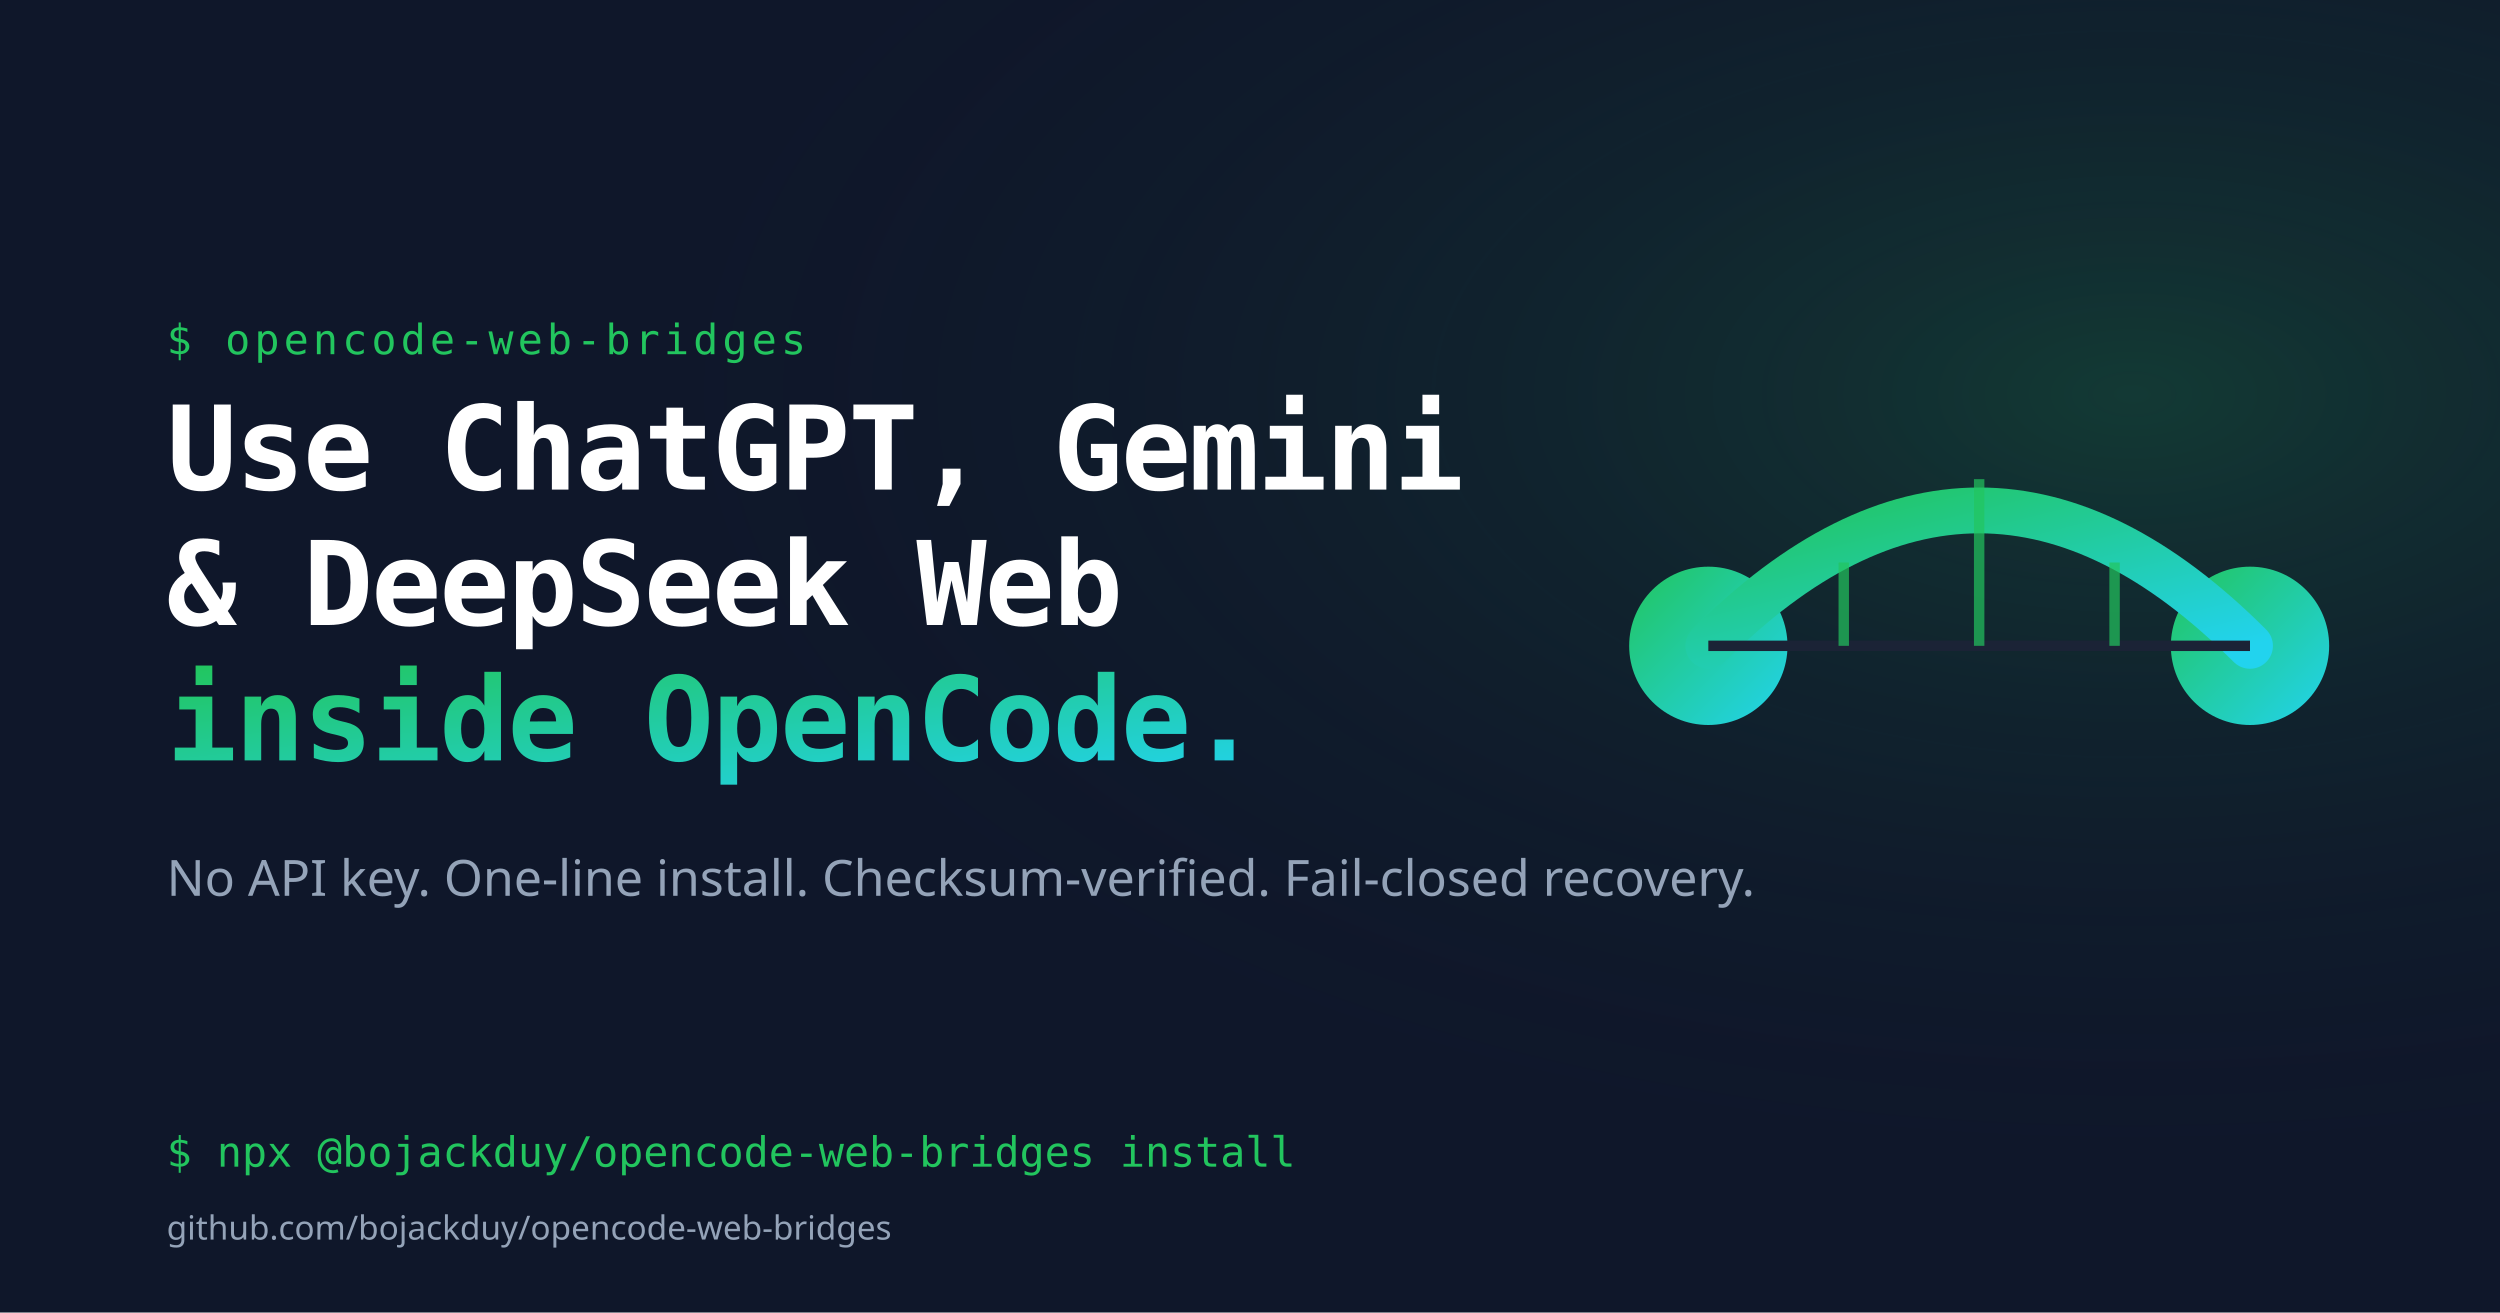
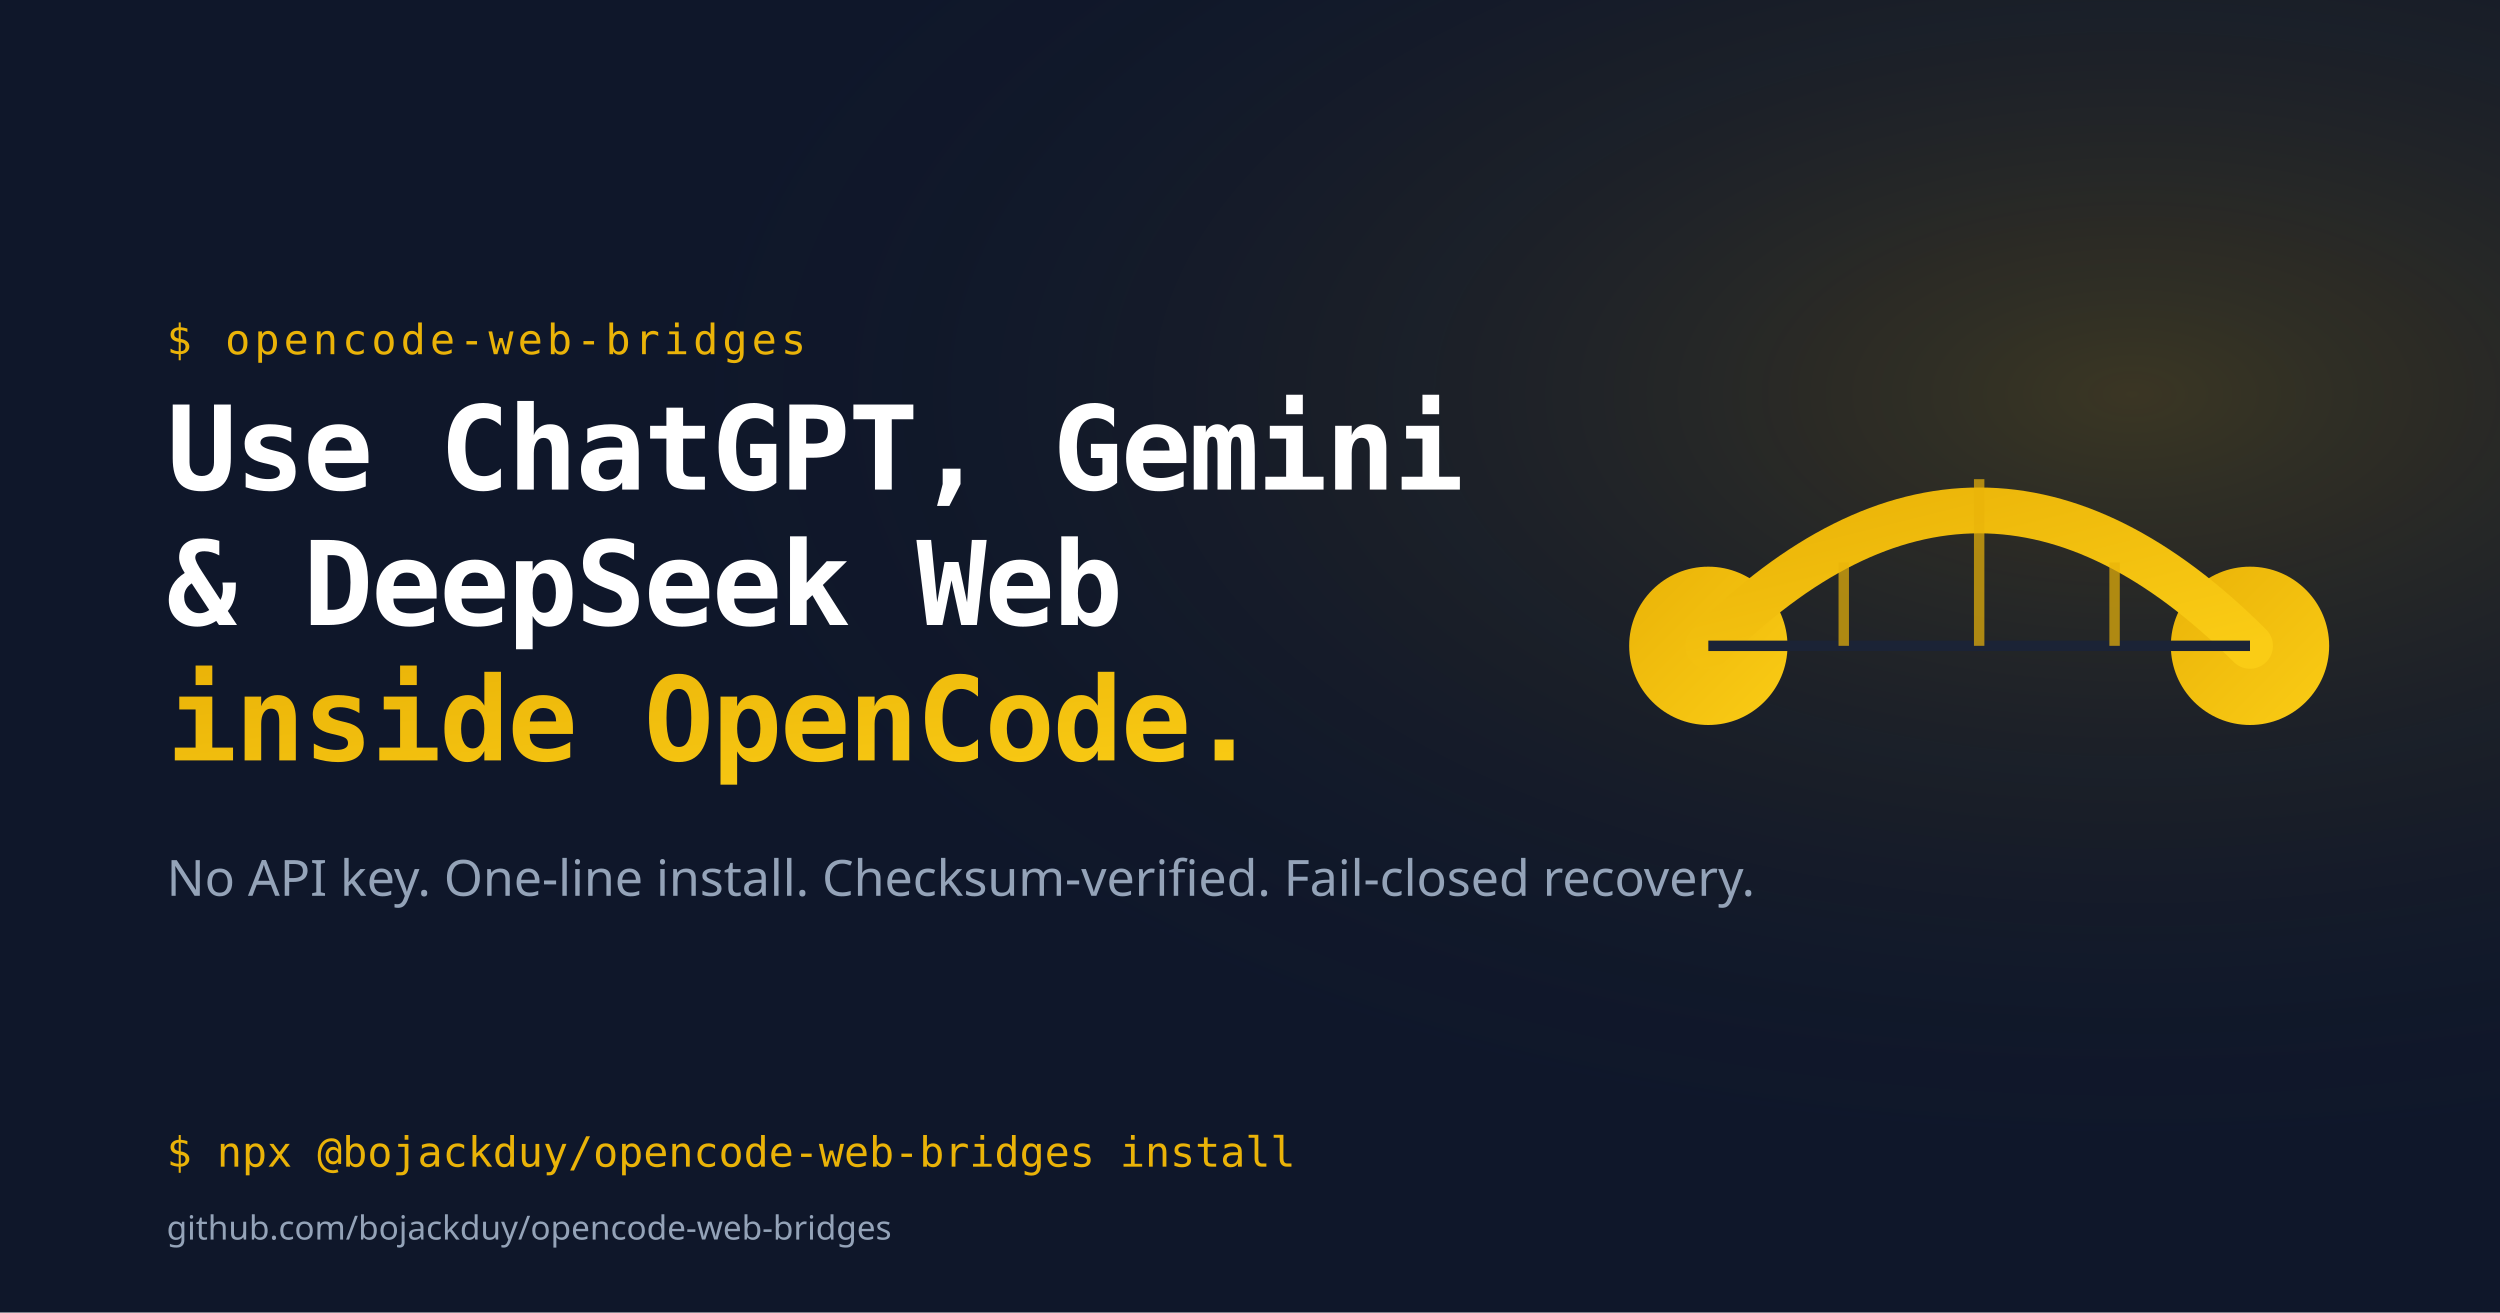
<svg xmlns="http://www.w3.org/2000/svg" viewBox="0 0 1200 630" width="1200" height="630">
  <defs>
    <linearGradient id="g" x1="0" y1="0" x2="1" y2="1">
-       <stop offset="0%" stop-color="#22C55E" />
-       <stop offset="100%" stop-color="#22D3EE" />
+       <stop offset="0%" stop-color="#EAB308" />
+       <stop offset="100%" stop-color="#FACC15" />
    </linearGradient>
    <radialGradient id="glow" cx="0.85" cy="0.3" r="0.6">
-       <stop offset="0%" stop-color="#22C55E" stop-opacity="0.2" />
+       <stop offset="0%" stop-color="#EAB308" stop-opacity="0.2" />
      <stop offset="100%" stop-color="#0F172A" stop-opacity="0" />
    </radialGradient>
  </defs>
  <rect width="1200" height="630" fill="#0F172A" />
  <rect width="1200" height="630" fill="url(#glow)" />
  <g transform="translate(820,160)">
    <circle cx="0" cy="150" r="38" fill="url(#g)" />
    <circle cx="260" cy="150" r="38" fill="url(#g)" />
    <path d="M 0 150 Q 130 20 260 150" fill="none" stroke="url(#g)" stroke-width="22" stroke-linecap="round" />
    <line x1="0" y1="150" x2="260" y2="150" stroke="#1B2336" stroke-width="5" />
-     <line x1="65" y1="110" x2="65" y2="150" stroke="#22C55E" stroke-width="5" opacity="0.7" />
-     <line x1="130" y1="70" x2="130" y2="150" stroke="#22C55E" stroke-width="5" opacity="0.7" />
-     <line x1="195" y1="110" x2="195" y2="150" stroke="#22C55E" stroke-width="5" opacity="0.7" />
+     <line x1="65" y1="110" x2="65" y2="150" stroke="#EAB308" stroke-width="5" opacity="0.7" />
+     <line x1="130" y1="70" x2="130" y2="150" stroke="#EAB308" stroke-width="5" opacity="0.7" />
+     <line x1="195" y1="110" x2="195" y2="150" stroke="#EAB308" stroke-width="5" opacity="0.7" />
  </g>
-   <text x="80" y="170" font-family="'JetBrains Mono', monospace" font-size="20" fill="#22C55E" letter-spacing="2">$ opencode-web-bridges</text>
+   <text x="80" y="170" font-family="'JetBrains Mono', monospace" font-size="20" fill="#EAB308" letter-spacing="2">$ opencode-web-bridges</text>
  <text x="80" y="235" font-family="'JetBrains Mono', monospace" font-size="56" font-weight="700" fill="#FFFFFF" letter-spacing="-1">Use ChatGPT, Gemini</text>
  <text x="80" y="300" font-family="'JetBrains Mono', monospace" font-size="56" font-weight="700" fill="#FFFFFF" letter-spacing="-1">&amp; DeepSeek Web</text>
  <text x="80" y="365" font-family="'JetBrains Mono', monospace" font-size="56" font-weight="700" fill="url(#g)" letter-spacing="-1">inside OpenCode.</text>
  <text x="80" y="430" font-family="'IBM Plex Sans', sans-serif" font-size="24" fill="#94A3B8">No API key. One-line install. Checksum-verified. Fail-closed recovery.</text>
-   <text x="80" y="560" font-family="'JetBrains Mono', monospace" font-size="20" fill="#22C55E">$ npx @bojackduy/opencode-web-bridges install</text>
+   <text x="80" y="560" font-family="'JetBrains Mono', monospace" font-size="20" fill="#EAB308">$ npx @bojackduy/opencode-web-bridges install</text>
  <text x="80" y="595" font-family="'IBM Plex Sans', sans-serif" font-size="16" fill="#94A3B8">github.com/bojackduy/opencode-web-bridges</text>
</svg>
